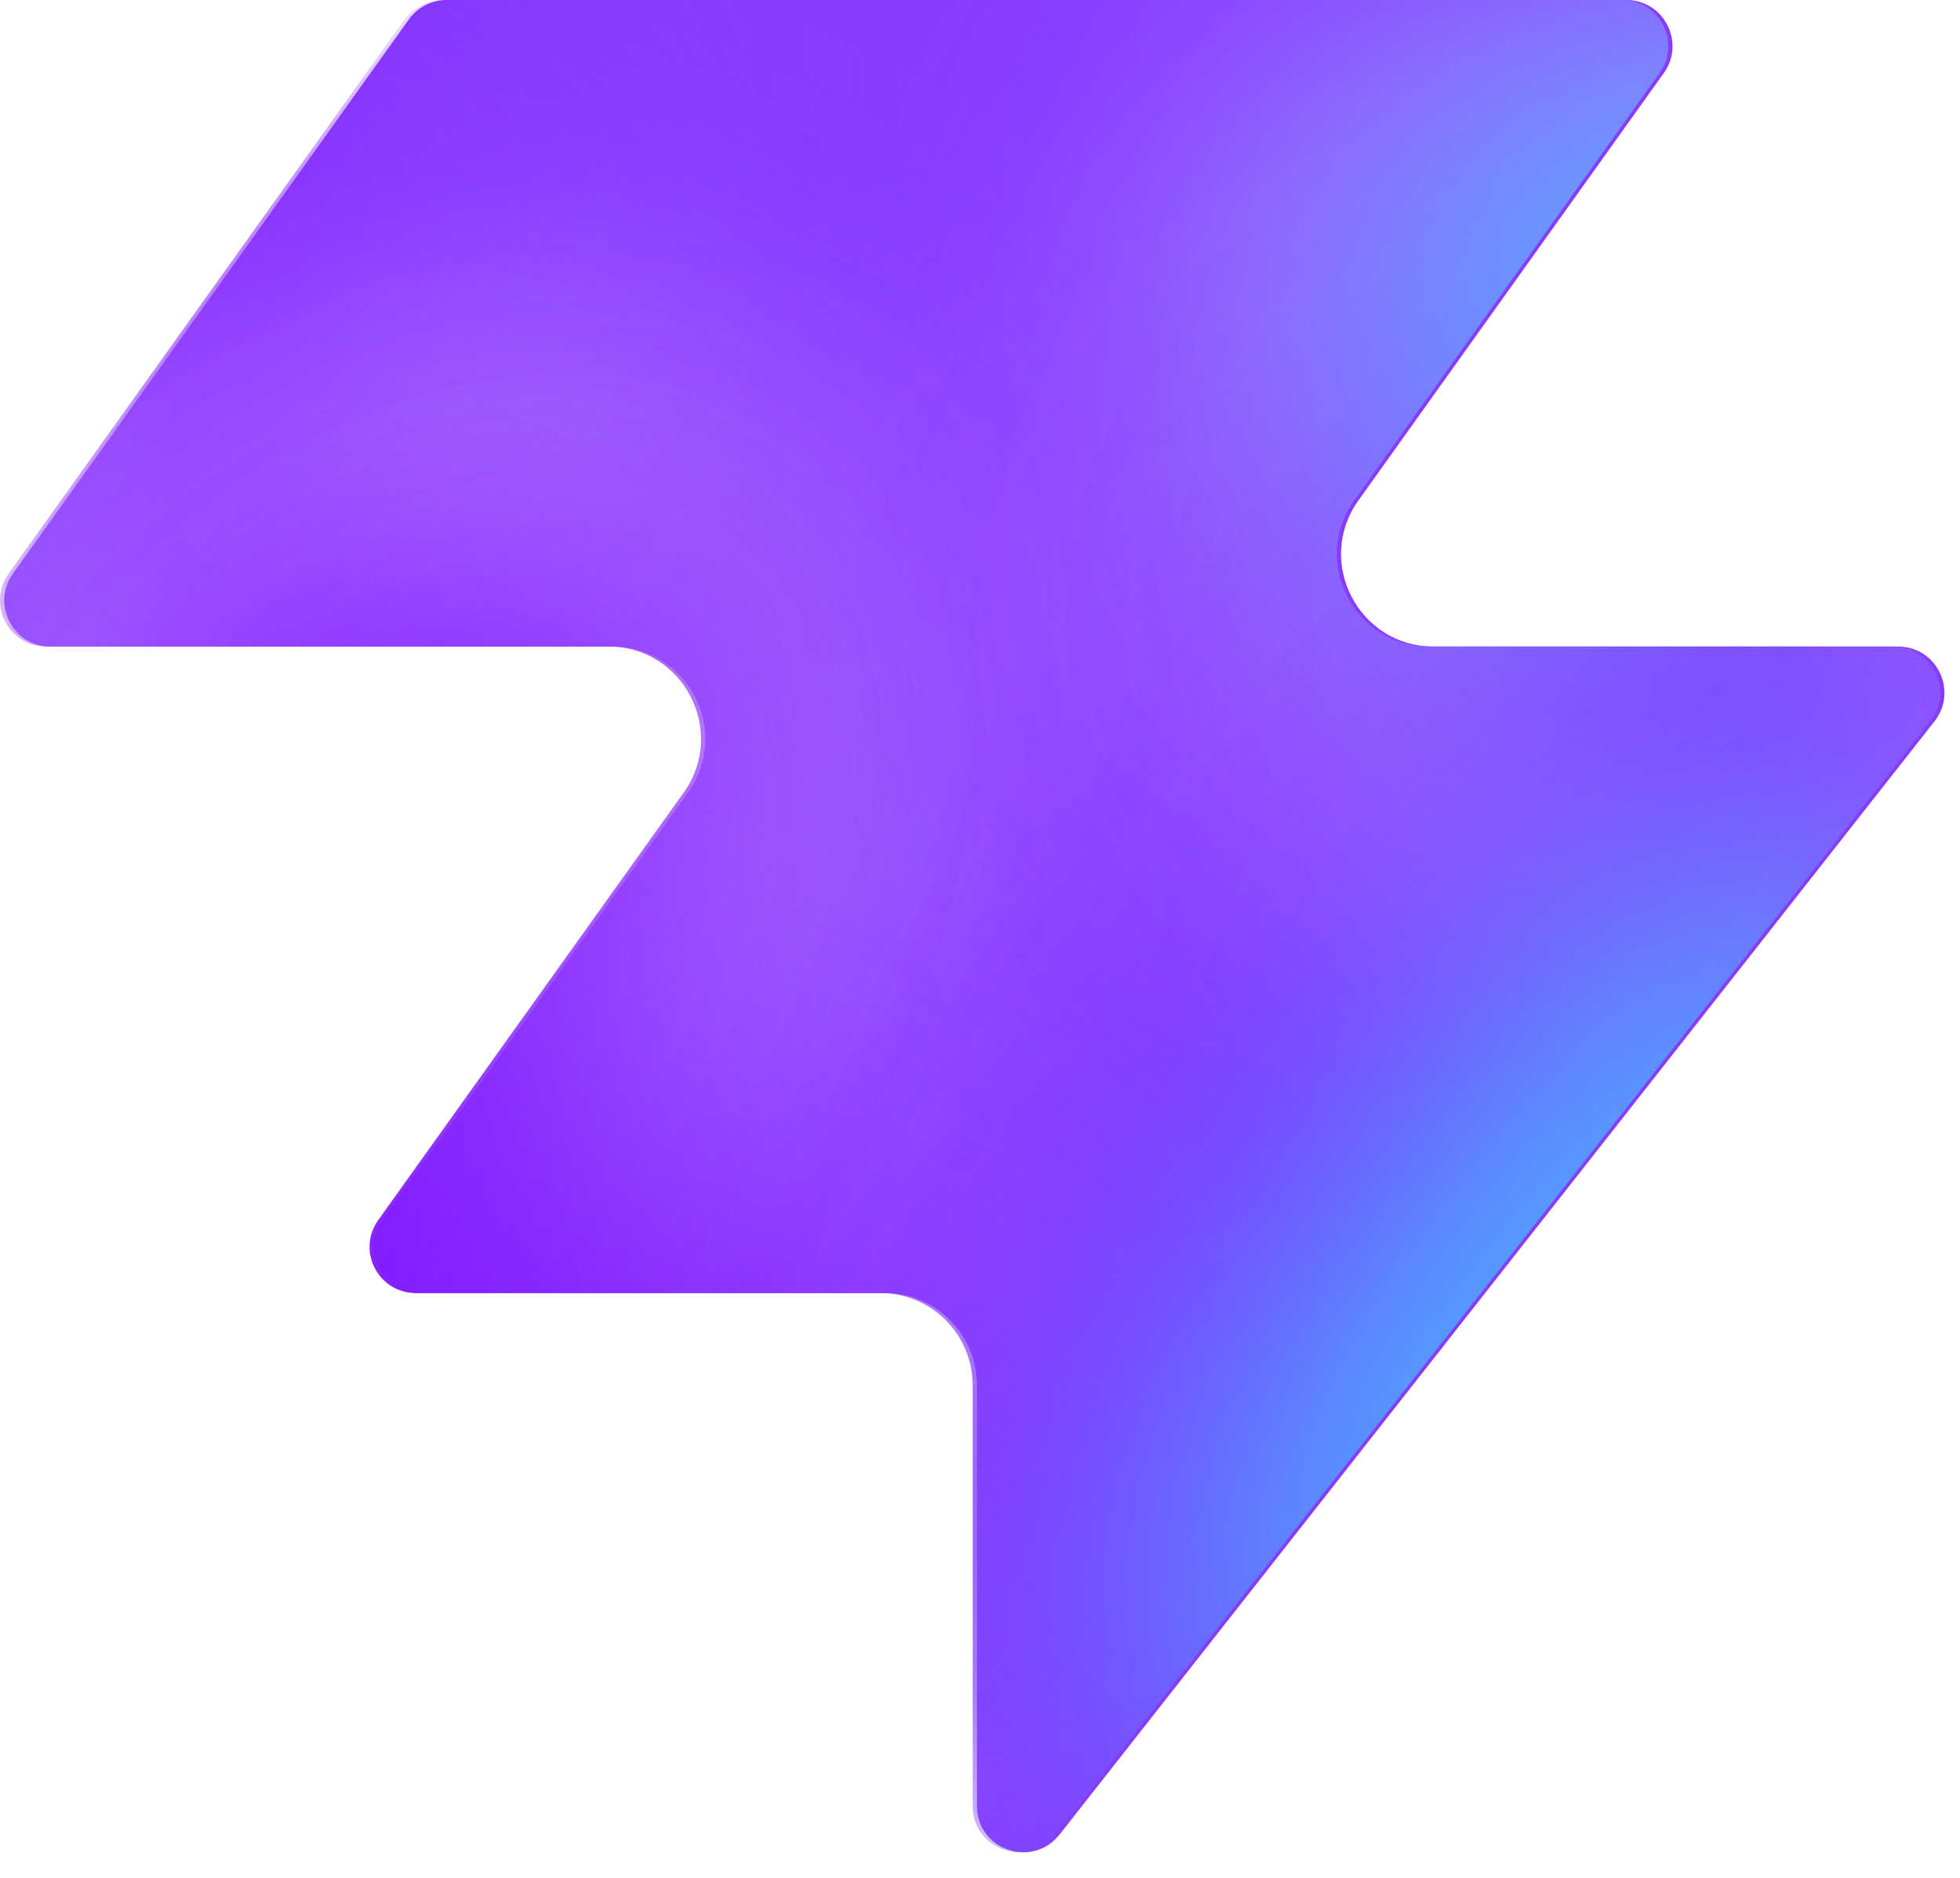
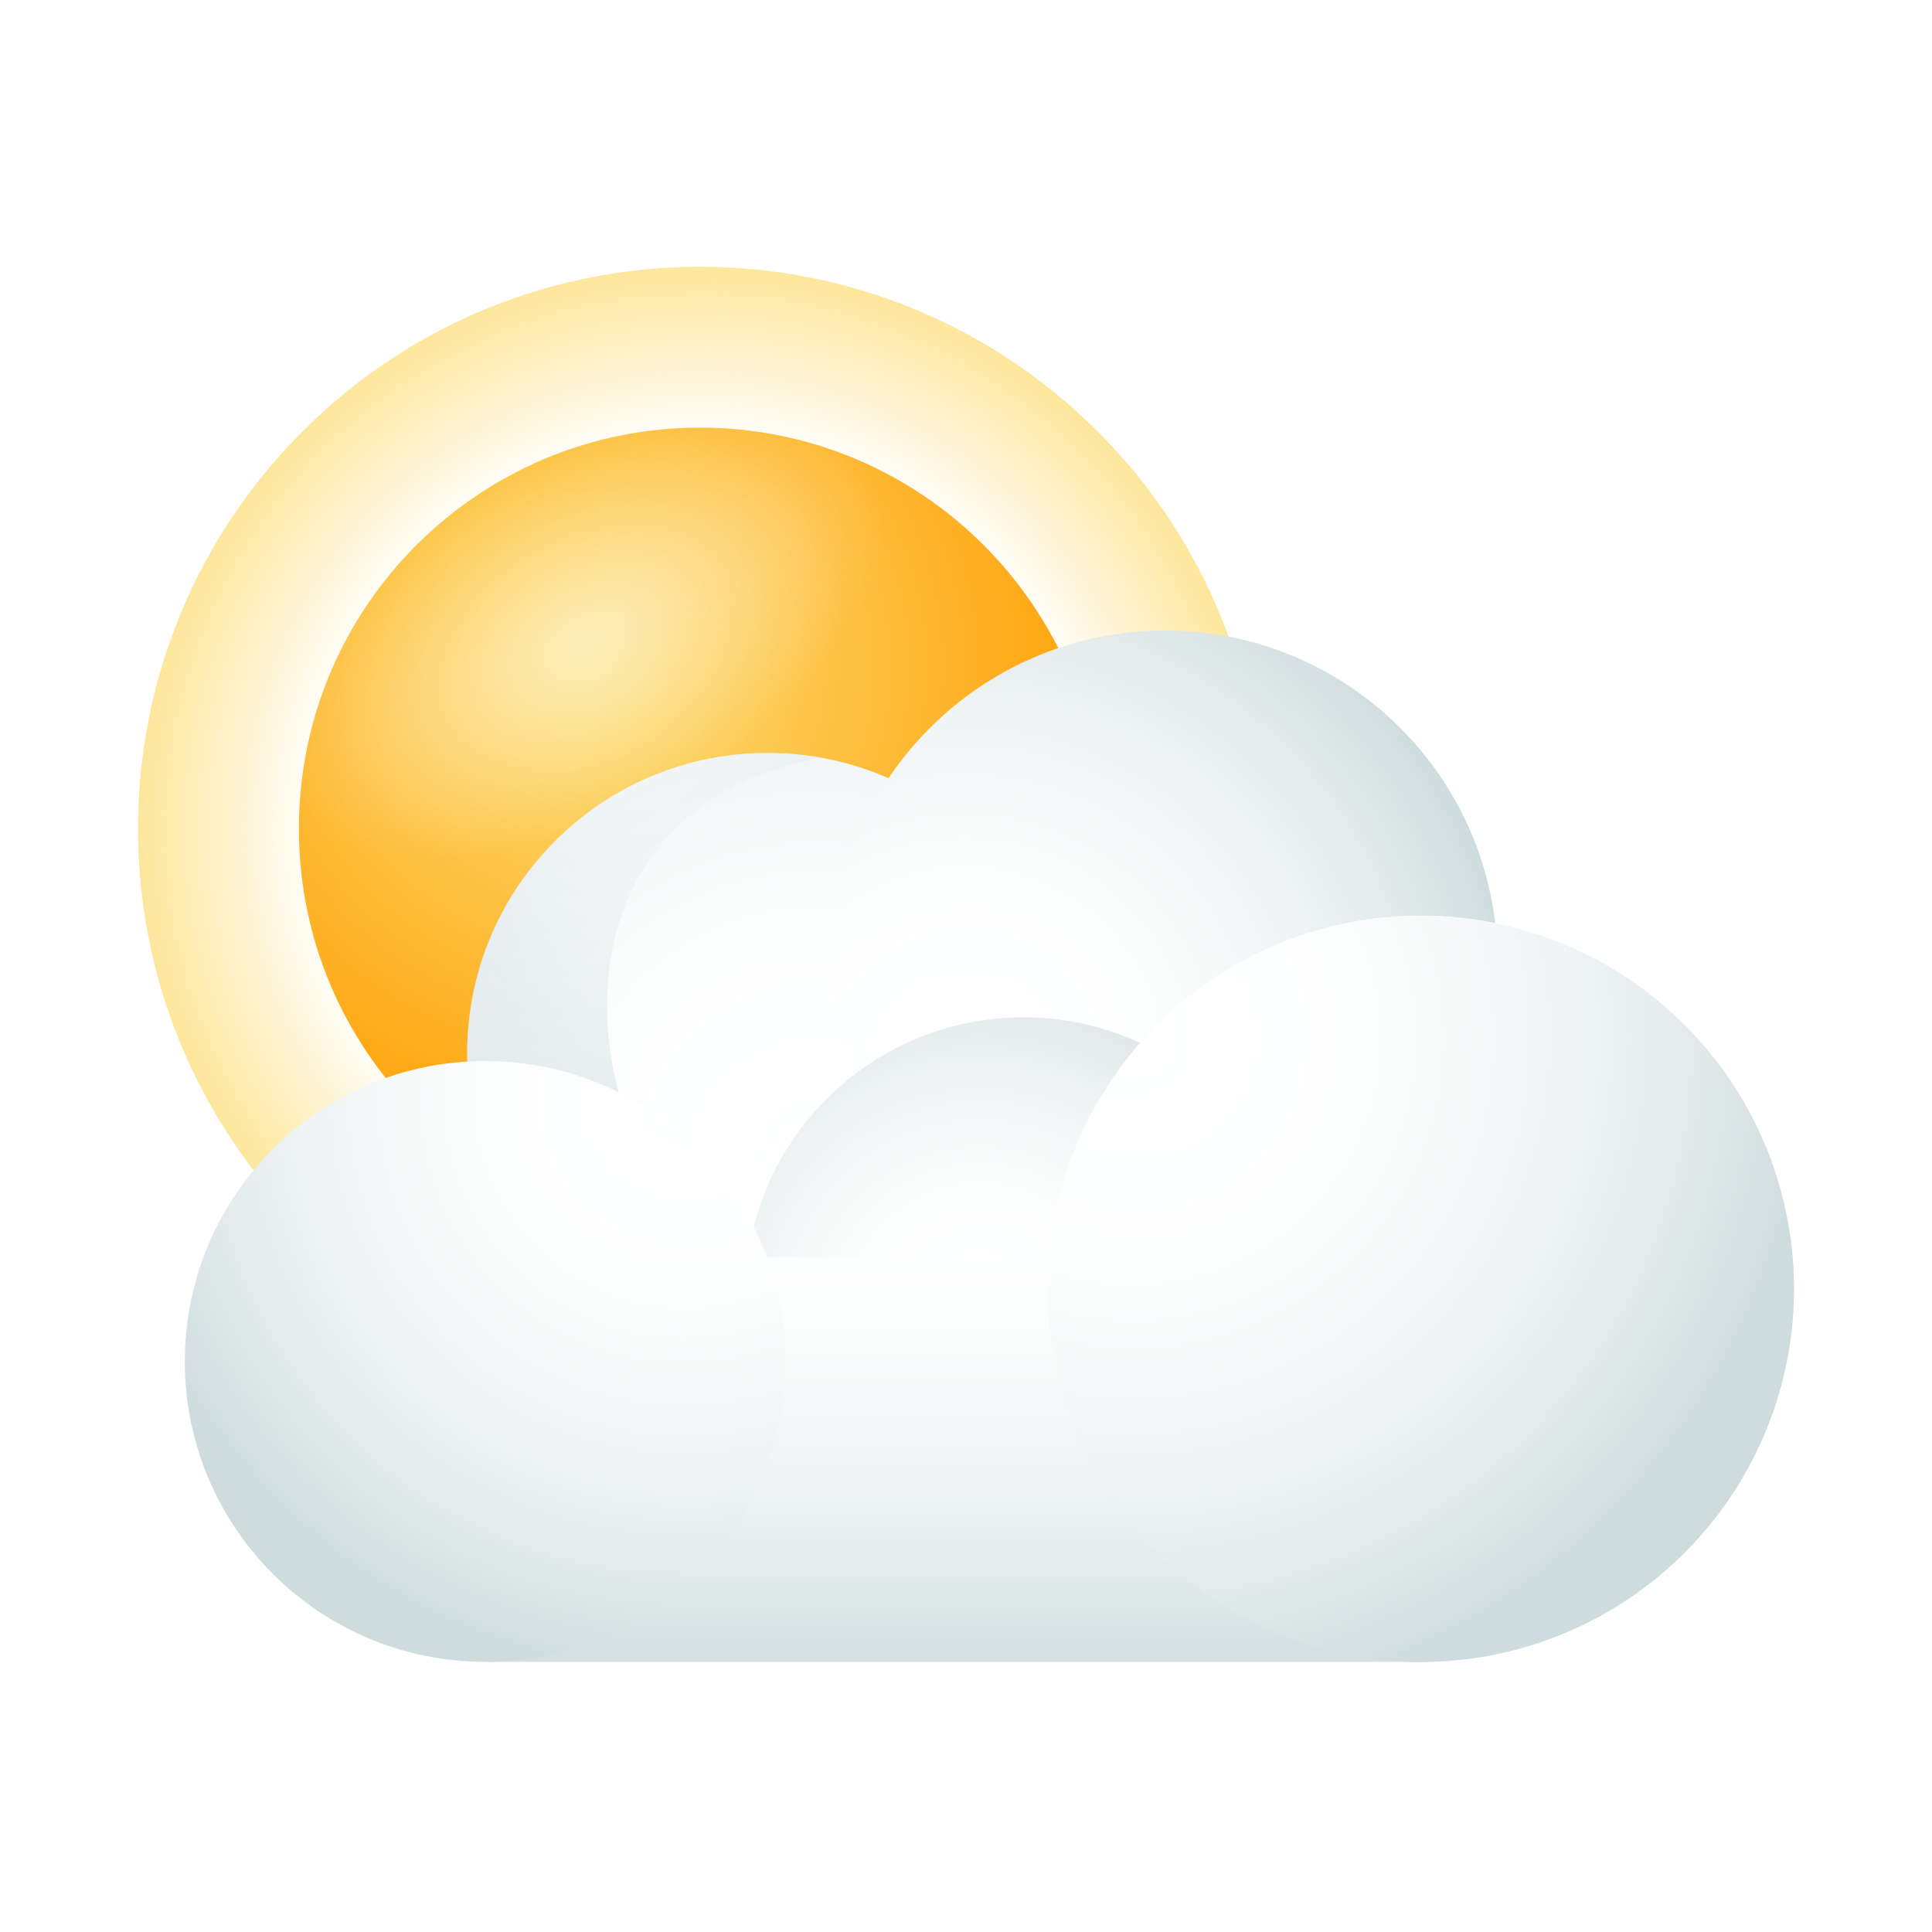
- <svg xmlns="http://www.w3.org/2000/svg" width="48" height="46" fill="none" viewBox="0 0 48 46">
-   <path fill="#863bff" d="M25.946 44.938c-.664.845-2.021.375-2.021-.698V33.937a2.26 2.26 0 0 0-2.262-2.262H10.287c-.92 0-1.456-1.04-.92-1.788l7.48-10.471c1.07-1.497 0-3.578-1.842-3.578H1.237c-.92 0-1.456-1.04-.92-1.788L10.013.474c.214-.297.556-.474.92-.474h28.894c.92 0 1.456 1.04.92 1.788l-7.48 10.471c-1.07 1.498 0 3.579 1.842 3.579h11.377c.943 0 1.473 1.088.89 1.83L25.947 44.94z" style="fill:#863bff;fill:color(display-p3 .525 .23 1);fill-opacity:1" />
-   <mask id="a" width="48" height="46" x="0" y="0" maskUnits="userSpaceOnUse" style="mask-type:alpha">
-     <path fill="#000" d="M25.842 44.938c-.664.844-2.021.375-2.021-.698V33.937a2.26 2.26 0 0 0-2.262-2.262H10.183c-.92 0-1.456-1.04-.92-1.788l7.48-10.471c1.07-1.498 0-3.579-1.842-3.579H1.133c-.92 0-1.456-1.04-.92-1.787L9.91.473c.214-.297.556-.474.92-.474h28.894c.92 0 1.456 1.04.92 1.788l-7.48 10.471c-1.07 1.498 0 3.578 1.842 3.578h11.377c.943 0 1.473 1.088.89 1.832L25.843 44.94z" style="fill:#000;fill-opacity:1" />
-   </mask>
-   <g mask="url(#a)">
-     <g filter="url(#b)">
-       <ellipse cx="5.508" cy="14.704" fill="#ede6ff" rx="5.508" ry="14.704" style="fill:#ede6ff;fill:color(display-p3 .927 .903 1);fill-opacity:1" transform="matrix(.00324 1 1 -.00324 -4.47 31.516)" />
-     </g>
-     <g filter="url(#c)">
-       <ellipse cx="10.399" cy="29.851" fill="#ede6ff" rx="10.399" ry="29.851" style="fill:#ede6ff;fill:color(display-p3 .927 .903 1);fill-opacity:1" transform="matrix(.00324 1 1 -.00324 -39.328 7.883)" />
-     </g>
-     <g filter="url(#d)">
-       <ellipse cx="5.508" cy="30.487" fill="#7e14ff" rx="5.508" ry="30.487" style="fill:#7e14ff;fill:color(display-p3 .492 .077 1);fill-opacity:1" transform="rotate(89.814 -25.913 -14.639)scale(1 -1)" />
-     </g>
-     <g filter="url(#e)">
-       <ellipse cx="5.508" cy="30.599" fill="#7e14ff" rx="5.508" ry="30.599" style="fill:#7e14ff;fill:color(display-p3 .492 .077 1);fill-opacity:1" transform="rotate(89.814 -32.644 -3.334)scale(1 -1)" />
-     </g>
-     <g filter="url(#f)">
-       <ellipse cx="5.508" cy="30.599" fill="#7e14ff" rx="5.508" ry="30.599" style="fill:#7e14ff;fill:color(display-p3 .492 .077 1);fill-opacity:1" transform="matrix(.00324 1 1 -.00324 -34.34 30.47)" />
-     </g>
-     <g filter="url(#g)">
-       <ellipse cx="14.072" cy="22.078" fill="#ede6ff" rx="14.072" ry="22.078" style="fill:#ede6ff;fill:color(display-p3 .927 .903 1);fill-opacity:1" transform="rotate(93.35 24.506 48.493)scale(-1 1)" />
-     </g>
-     <g filter="url(#h)">
-       <ellipse cx="3.47" cy="21.501" fill="#7e14ff" rx="3.47" ry="21.501" style="fill:#7e14ff;fill:color(display-p3 .492 .077 1);fill-opacity:1" transform="rotate(89.009 28.708 47.59)scale(-1 1)" />
-     </g>
-     <g filter="url(#i)">
-       <ellipse cx="3.47" cy="21.501" fill="#7e14ff" rx="3.47" ry="21.501" style="fill:#7e14ff;fill:color(display-p3 .492 .077 1);fill-opacity:1" transform="rotate(89.009 28.708 47.59)scale(-1 1)" />
-     </g>
-     <g filter="url(#j)">
-       <ellipse cx=".387" cy="8.972" fill="#7e14ff" rx="4.407" ry="29.108" style="fill:#7e14ff;fill:color(display-p3 .492 .077 1);fill-opacity:1" transform="rotate(39.51 .387 8.972)" />
-     </g>
-     <g filter="url(#k)">
-       <ellipse cx="47.523" cy="-6.092" fill="#7e14ff" rx="4.407" ry="29.108" style="fill:#7e14ff;fill:color(display-p3 .492 .077 1);fill-opacity:1" transform="rotate(37.892 47.523 -6.092)" />
-     </g>
-     <g filter="url(#l)">
-       <ellipse cx="41.412" cy="6.333" fill="#47bfff" rx="5.971" ry="9.665" style="fill:#47bfff;fill:color(display-p3 .28 .748 1);fill-opacity:1" transform="rotate(37.892 41.412 6.333)" />
-     </g>
-     <g filter="url(#m)">
-       <ellipse cx="-1.879" cy="38.332" fill="#7e14ff" rx="4.407" ry="29.108" style="fill:#7e14ff;fill:color(display-p3 .492 .077 1);fill-opacity:1" transform="rotate(37.892 -1.88 38.332)" />
-     </g>
-     <g filter="url(#n)">
-       <ellipse cx="-1.879" cy="38.332" fill="#7e14ff" rx="4.407" ry="29.108" style="fill:#7e14ff;fill:color(display-p3 .492 .077 1);fill-opacity:1" transform="rotate(37.892 -1.88 38.332)" />
-     </g>
-     <g filter="url(#o)">
-       <ellipse cx="35.651" cy="29.907" fill="#7e14ff" rx="4.407" ry="29.108" style="fill:#7e14ff;fill:color(display-p3 .492 .077 1);fill-opacity:1" transform="rotate(37.892 35.651 29.907)" />
-     </g>
-     <g filter="url(#p)">
-       <ellipse cx="38.418" cy="32.4" fill="#47bfff" rx="5.971" ry="15.297" style="fill:#47bfff;fill:color(display-p3 .28 .748 1);fill-opacity:1" transform="rotate(37.892 38.418 32.4)" />
-     </g>
-   </g>
+ <svg xmlns="http://www.w3.org/2000/svg" width="800px" height="800px" viewBox="0 0 24 24" fill="none">
+   <path opacity="0.5" d="M13.633 5.358C10.907 2.633 6.484 2.633 3.759 5.358C1.033 8.084 1.033 12.507 3.759 15.232C6.484 17.958 10.907 17.958 13.633 15.232C16.364 12.507 16.364 8.084 13.633 5.358Z" fill="url(#paint0_radial)" />
+   <path d="M8.696 15.278C11.448 15.278 13.679 13.047 13.679 10.295C13.679 7.543 11.448 5.312 8.696 5.312C5.944 5.312 3.713 7.543 3.713 10.295C3.713 13.047 5.944 15.278 8.696 15.278Z" fill="url(#paint1_radial)" />
+   <path d="M8.696 15.278C11.448 15.278 13.679 13.047 13.679 10.295C13.679 7.543 11.448 5.312 8.696 5.312C5.944 5.312 3.713 7.543 3.713 10.295C3.713 13.047 5.944 15.278 8.696 15.278Z" fill="url(#paint2_radial)" />
+   <path d="M9.536 16.815C11.597 16.815 13.267 15.145 13.267 13.084C13.267 11.023 11.597 9.353 9.536 9.353C7.475 9.353 5.804 11.023 5.804 13.084C5.804 15.145 7.475 16.815 9.536 16.815Z" fill="url(#paint3_radial)" />
+   <path d="M14.473 16.095C16.755 16.095 18.604 14.246 18.604 11.964C18.604 9.682 16.755 7.833 14.473 7.833C12.191 7.833 10.342 9.682 10.342 11.964C10.342 14.246 12.191 16.095 14.473 16.095Z" fill="url(#paint4_radial)" />
+   <path d="M12.713 19.552C14.622 19.552 16.17 18.005 16.17 16.095C16.17 14.186 14.622 12.638 12.713 12.638C10.804 12.638 9.256 14.186 9.256 16.095C9.256 18.005 10.804 19.552 12.713 19.552Z" fill="url(#paint5_radial)" />
+   <path d="M6.027 20.644H17.65V15.621H6.69L6.027 20.644Z" fill="url(#paint6_linear)" />
+   <path d="M17.65 20.644C20.209 20.644 22.284 18.569 22.284 16.01C22.284 13.45 20.209 11.376 17.65 11.376C15.091 11.376 13.016 13.45 13.016 16.01C13.016 18.569 15.091 20.644 17.65 20.644Z" fill="url(#paint7_radial)" />
+   <path d="M18.941 20.461C16.484 21.175 13.913 19.758 13.198 17.301C12.484 14.844 13.901 12.272 16.358 11.558C18.816 10.844 21.387 12.261 22.101 14.718C22.816 17.175 21.398 19.747 18.941 20.461Z" fill="url(#paint8_radial)" />
+   <path d="M10.21 9.41C9.993 9.37 9.764 9.347 9.536 9.347C7.473 9.347 5.804 11.021 5.804 13.078C5.804 13.889 6.067 14.644 6.507 15.261L7.919 14.238C7.09 12.352 7.524 9.901 10.21 9.41Z" fill="url(#paint9_radial)" />
+   <path d="M6.027 20.644C8.088 20.644 9.759 18.973 9.759 16.913C9.759 14.852 8.088 13.181 6.027 13.181C3.967 13.181 2.296 14.852 2.296 16.913C2.296 18.973 3.967 20.644 6.027 20.644Z" fill="url(#paint10_radial)" />
  <defs>
-     <filter id="b" width="60.045" height="41.654" x="-19.77" y="16.149" color-interpolation-filters="sRGB" filterUnits="userSpaceOnUse">
-       <feFlood flood-opacity="0" result="BackgroundImageFix" />
-       <feBlend in="SourceGraphic" in2="BackgroundImageFix" result="shape" />
-       <feGaussianBlur result="effect1_foregroundBlur_2002_17158" stdDeviation="7.659" />
-     </filter>
-     <filter id="c" width="90.34" height="51.437" x="-54.613" y="-7.533" color-interpolation-filters="sRGB" filterUnits="userSpaceOnUse">
-       <feFlood flood-opacity="0" result="BackgroundImageFix" />
-       <feBlend in="SourceGraphic" in2="BackgroundImageFix" result="shape" />
-       <feGaussianBlur result="effect1_foregroundBlur_2002_17158" stdDeviation="7.659" />
-     </filter>
-     <filter id="d" width="79.355" height="29.4" x="-49.64" y="2.03" color-interpolation-filters="sRGB" filterUnits="userSpaceOnUse">
-       <feFlood flood-opacity="0" result="BackgroundImageFix" />
-       <feBlend in="SourceGraphic" in2="BackgroundImageFix" result="shape" />
-       <feGaussianBlur result="effect1_foregroundBlur_2002_17158" stdDeviation="4.596" />
-     </filter>
-     <filter id="e" width="79.579" height="29.4" x="-45.045" y="20.029" color-interpolation-filters="sRGB" filterUnits="userSpaceOnUse">
-       <feFlood flood-opacity="0" result="BackgroundImageFix" />
-       <feBlend in="SourceGraphic" in2="BackgroundImageFix" result="shape" />
-       <feGaussianBlur result="effect1_foregroundBlur_2002_17158" stdDeviation="4.596" />
-     </filter>
-     <filter id="f" width="79.579" height="29.4" x="-43.513" y="21.178" color-interpolation-filters="sRGB" filterUnits="userSpaceOnUse">
-       <feFlood flood-opacity="0" result="BackgroundImageFix" />
-       <feBlend in="SourceGraphic" in2="BackgroundImageFix" result="shape" />
-       <feGaussianBlur result="effect1_foregroundBlur_2002_17158" stdDeviation="4.596" />
-     </filter>
-     <filter id="g" width="74.749" height="58.852" x="15.756" y="-17.901" color-interpolation-filters="sRGB" filterUnits="userSpaceOnUse">
-       <feFlood flood-opacity="0" result="BackgroundImageFix" />
-       <feBlend in="SourceGraphic" in2="BackgroundImageFix" result="shape" />
-       <feGaussianBlur result="effect1_foregroundBlur_2002_17158" stdDeviation="7.659" />
-     </filter>
-     <filter id="h" width="61.377" height="25.362" x="23.548" y="2.284" color-interpolation-filters="sRGB" filterUnits="userSpaceOnUse">
-       <feFlood flood-opacity="0" result="BackgroundImageFix" />
-       <feBlend in="SourceGraphic" in2="BackgroundImageFix" result="shape" />
-       <feGaussianBlur result="effect1_foregroundBlur_2002_17158" stdDeviation="4.596" />
-     </filter>
-     <filter id="i" width="61.377" height="25.362" x="23.548" y="2.284" color-interpolation-filters="sRGB" filterUnits="userSpaceOnUse">
-       <feFlood flood-opacity="0" result="BackgroundImageFix" />
-       <feBlend in="SourceGraphic" in2="BackgroundImageFix" result="shape" />
-       <feGaussianBlur result="effect1_foregroundBlur_2002_17158" stdDeviation="4.596" />
-     </filter>
-     <filter id="j" width="56.045" height="63.649" x="-27.636" y="-22.853" color-interpolation-filters="sRGB" filterUnits="userSpaceOnUse">
-       <feFlood flood-opacity="0" result="BackgroundImageFix" />
-       <feBlend in="SourceGraphic" in2="BackgroundImageFix" result="shape" />
-       <feGaussianBlur result="effect1_foregroundBlur_2002_17158" stdDeviation="4.596" />
-     </filter>
-     <filter id="k" width="54.814" height="64.646" x="20.116" y="-38.415" color-interpolation-filters="sRGB" filterUnits="userSpaceOnUse">
-       <feFlood flood-opacity="0" result="BackgroundImageFix" />
-       <feBlend in="SourceGraphic" in2="BackgroundImageFix" result="shape" />
-       <feGaussianBlur result="effect1_foregroundBlur_2002_17158" stdDeviation="4.596" />
-     </filter>
-     <filter id="l" width="33.541" height="35.313" x="24.641" y="-11.323" color-interpolation-filters="sRGB" filterUnits="userSpaceOnUse">
-       <feFlood flood-opacity="0" result="BackgroundImageFix" />
-       <feBlend in="SourceGraphic" in2="BackgroundImageFix" result="shape" />
-       <feGaussianBlur result="effect1_foregroundBlur_2002_17158" stdDeviation="4.596" />
-     </filter>
-     <filter id="m" width="54.814" height="64.646" x="-29.286" y="6.009" color-interpolation-filters="sRGB" filterUnits="userSpaceOnUse">
-       <feFlood flood-opacity="0" result="BackgroundImageFix" />
-       <feBlend in="SourceGraphic" in2="BackgroundImageFix" result="shape" />
-       <feGaussianBlur result="effect1_foregroundBlur_2002_17158" stdDeviation="4.596" />
-     </filter>
-     <filter id="n" width="54.814" height="64.646" x="-29.286" y="6.009" color-interpolation-filters="sRGB" filterUnits="userSpaceOnUse">
-       <feFlood flood-opacity="0" result="BackgroundImageFix" />
-       <feBlend in="SourceGraphic" in2="BackgroundImageFix" result="shape" />
-       <feGaussianBlur result="effect1_foregroundBlur_2002_17158" stdDeviation="4.596" />
-     </filter>
-     <filter id="o" width="54.814" height="64.646" x="8.244" y="-2.416" color-interpolation-filters="sRGB" filterUnits="userSpaceOnUse">
-       <feFlood flood-opacity="0" result="BackgroundImageFix" />
-       <feBlend in="SourceGraphic" in2="BackgroundImageFix" result="shape" />
-       <feGaussianBlur result="effect1_foregroundBlur_2002_17158" stdDeviation="4.596" />
-     </filter>
-     <filter id="p" width="39.409" height="43.623" x="18.713" y="10.588" color-interpolation-filters="sRGB" filterUnits="userSpaceOnUse">
-       <feFlood flood-opacity="0" result="BackgroundImageFix" />
-       <feBlend in="SourceGraphic" in2="BackgroundImageFix" result="shape" />
-       <feGaussianBlur result="effect1_foregroundBlur_2002_17158" stdDeviation="4.596" />
-     </filter>
+     <radialGradient id="paint0_radial" cx="0" cy="0" r="1" gradientUnits="userSpaceOnUse" gradientTransform="translate(8.69692 10.2965) scale(6.9839)">
+       <stop offset="0.682" stop-color="#FCCE38" stop-opacity="0" />
+       <stop offset="1" stop-color="#FCCE38" />
+     </radialGradient>
+     <radialGradient id="paint1_radial" cx="0" cy="0" r="1" gradientUnits="userSpaceOnUse" gradientTransform="translate(7.3707 8.29139) scale(6.82362)">
+       <stop stop-color="#FBE07A" />
+       <stop offset="1" stop-color="#FF9D00" />
+     </radialGradient>
+     <radialGradient id="paint2_radial" cx="0" cy="0" r="1" gradientUnits="userSpaceOnUse" gradientTransform="translate(7.27959 7.92) rotate(60.3595) scale(2.17687 4.09342)">
+       <stop stop-color="white" stop-opacity="0.5" />
+       <stop offset="1" stop-color="white" stop-opacity="0" />
+     </radialGradient>
+     <radialGradient id="paint3_radial" cx="0" cy="0" r="1" gradientUnits="userSpaceOnUse" gradientTransform="translate(10.1295 14.381) scale(8.6494)">
+       <stop stop-color="white" />
+       <stop offset="0.345" stop-color="#FCFDFD" />
+       <stop offset="0.596" stop-color="#F3F6F7" />
+       <stop offset="0.815" stop-color="#E3EBEC" />
+       <stop offset="1" stop-color="#CFDCDE" />
+     </radialGradient>
+     <radialGradient id="paint4_radial" cx="0" cy="0" r="1" gradientUnits="userSpaceOnUse" gradientTransform="translate(11.9714 13.2635) scale(6.94231)">
+       <stop stop-color="white" />
+       <stop offset="0.345" stop-color="#FCFDFD" />
+       <stop offset="0.596" stop-color="#F3F6F7" />
+       <stop offset="0.815" stop-color="#E3EBEC" />
+       <stop offset="1" stop-color="#CFDCDE" />
+     </radialGradient>
+     <radialGradient id="paint5_radial" cx="0" cy="0" r="1" gradientUnits="userSpaceOnUse" gradientTransform="translate(12.1784 16.3677) scale(4.65688)">
+       <stop stop-color="white" />
+       <stop offset="0.345" stop-color="#FCFDFD" />
+       <stop offset="0.596" stop-color="#F3F6F7" />
+       <stop offset="0.815" stop-color="#E3EBEC" />
+       <stop offset="1" stop-color="#CFDCDE" />
+     </radialGradient>
+     <linearGradient id="paint6_linear" x1="11.838" y1="14.008" x2="11.838" y2="20.843" gradientUnits="userSpaceOnUse">
+       <stop stop-color="white" />
+       <stop offset="0.345" stop-color="#FCFDFD" />
+       <stop offset="0.596" stop-color="#F3F6F7" />
+       <stop offset="0.815" stop-color="#E3EBEC" />
+       <stop offset="1" stop-color="#CFDCDE" />
+     </linearGradient>
+     <radialGradient id="paint7_radial" cx="0" cy="0" r="1" gradientUnits="userSpaceOnUse" gradientTransform="translate(16.193 12.0219) scale(9.16822)">
+       <stop stop-color="white" />
+       <stop offset="0.345" stop-color="#FCFDFD" />
+       <stop offset="0.595" stop-color="#F3F6F7" />
+       <stop offset="0.814" stop-color="#E3EBEC" />
+       <stop offset="0.999" stop-color="#CFDCDE" />
+     </radialGradient>
+     <radialGradient id="paint8_radial" cx="0" cy="0" r="1" gradientUnits="userSpaceOnUse" gradientTransform="translate(14.0774 12.8593) rotate(73.8122) scale(8.54839 8.54757)">
+       <stop stop-color="white" />
+       <stop offset="0.345" stop-color="#FCFDFD" />
+       <stop offset="0.596" stop-color="#F3F6F7" />
+       <stop offset="0.815" stop-color="#E3EBEC" />
+       <stop offset="1" stop-color="#CFDCDE" />
+     </radialGradient>
+     <radialGradient id="paint9_radial" cx="0" cy="0" r="1" gradientUnits="userSpaceOnUse" gradientTransform="translate(7.99874 9.36955) rotate(119.175) scale(9.26054)">
+       <stop stop-color="#CFDCDE" stop-opacity="0" />
+       <stop offset="0.887" stop-color="#CFDCDE" stop-opacity="0.887" />
+       <stop offset="1" stop-color="#CFDCDE" />
+     </radialGradient>
+     <radialGradient id="paint10_radial" cx="0" cy="0" r="1" gradientUnits="userSpaceOnUse" gradientTransform="translate(8.49462 13.6568) scale(7.20081)">
+       <stop stop-color="white" />
+       <stop offset="0.345" stop-color="#FCFDFD" />
+       <stop offset="0.596" stop-color="#F3F6F7" />
+       <stop offset="0.815" stop-color="#E3EBEC" />
+       <stop offset="1" stop-color="#CFDCDE" />
+     </radialGradient>
  </defs>
</svg>
